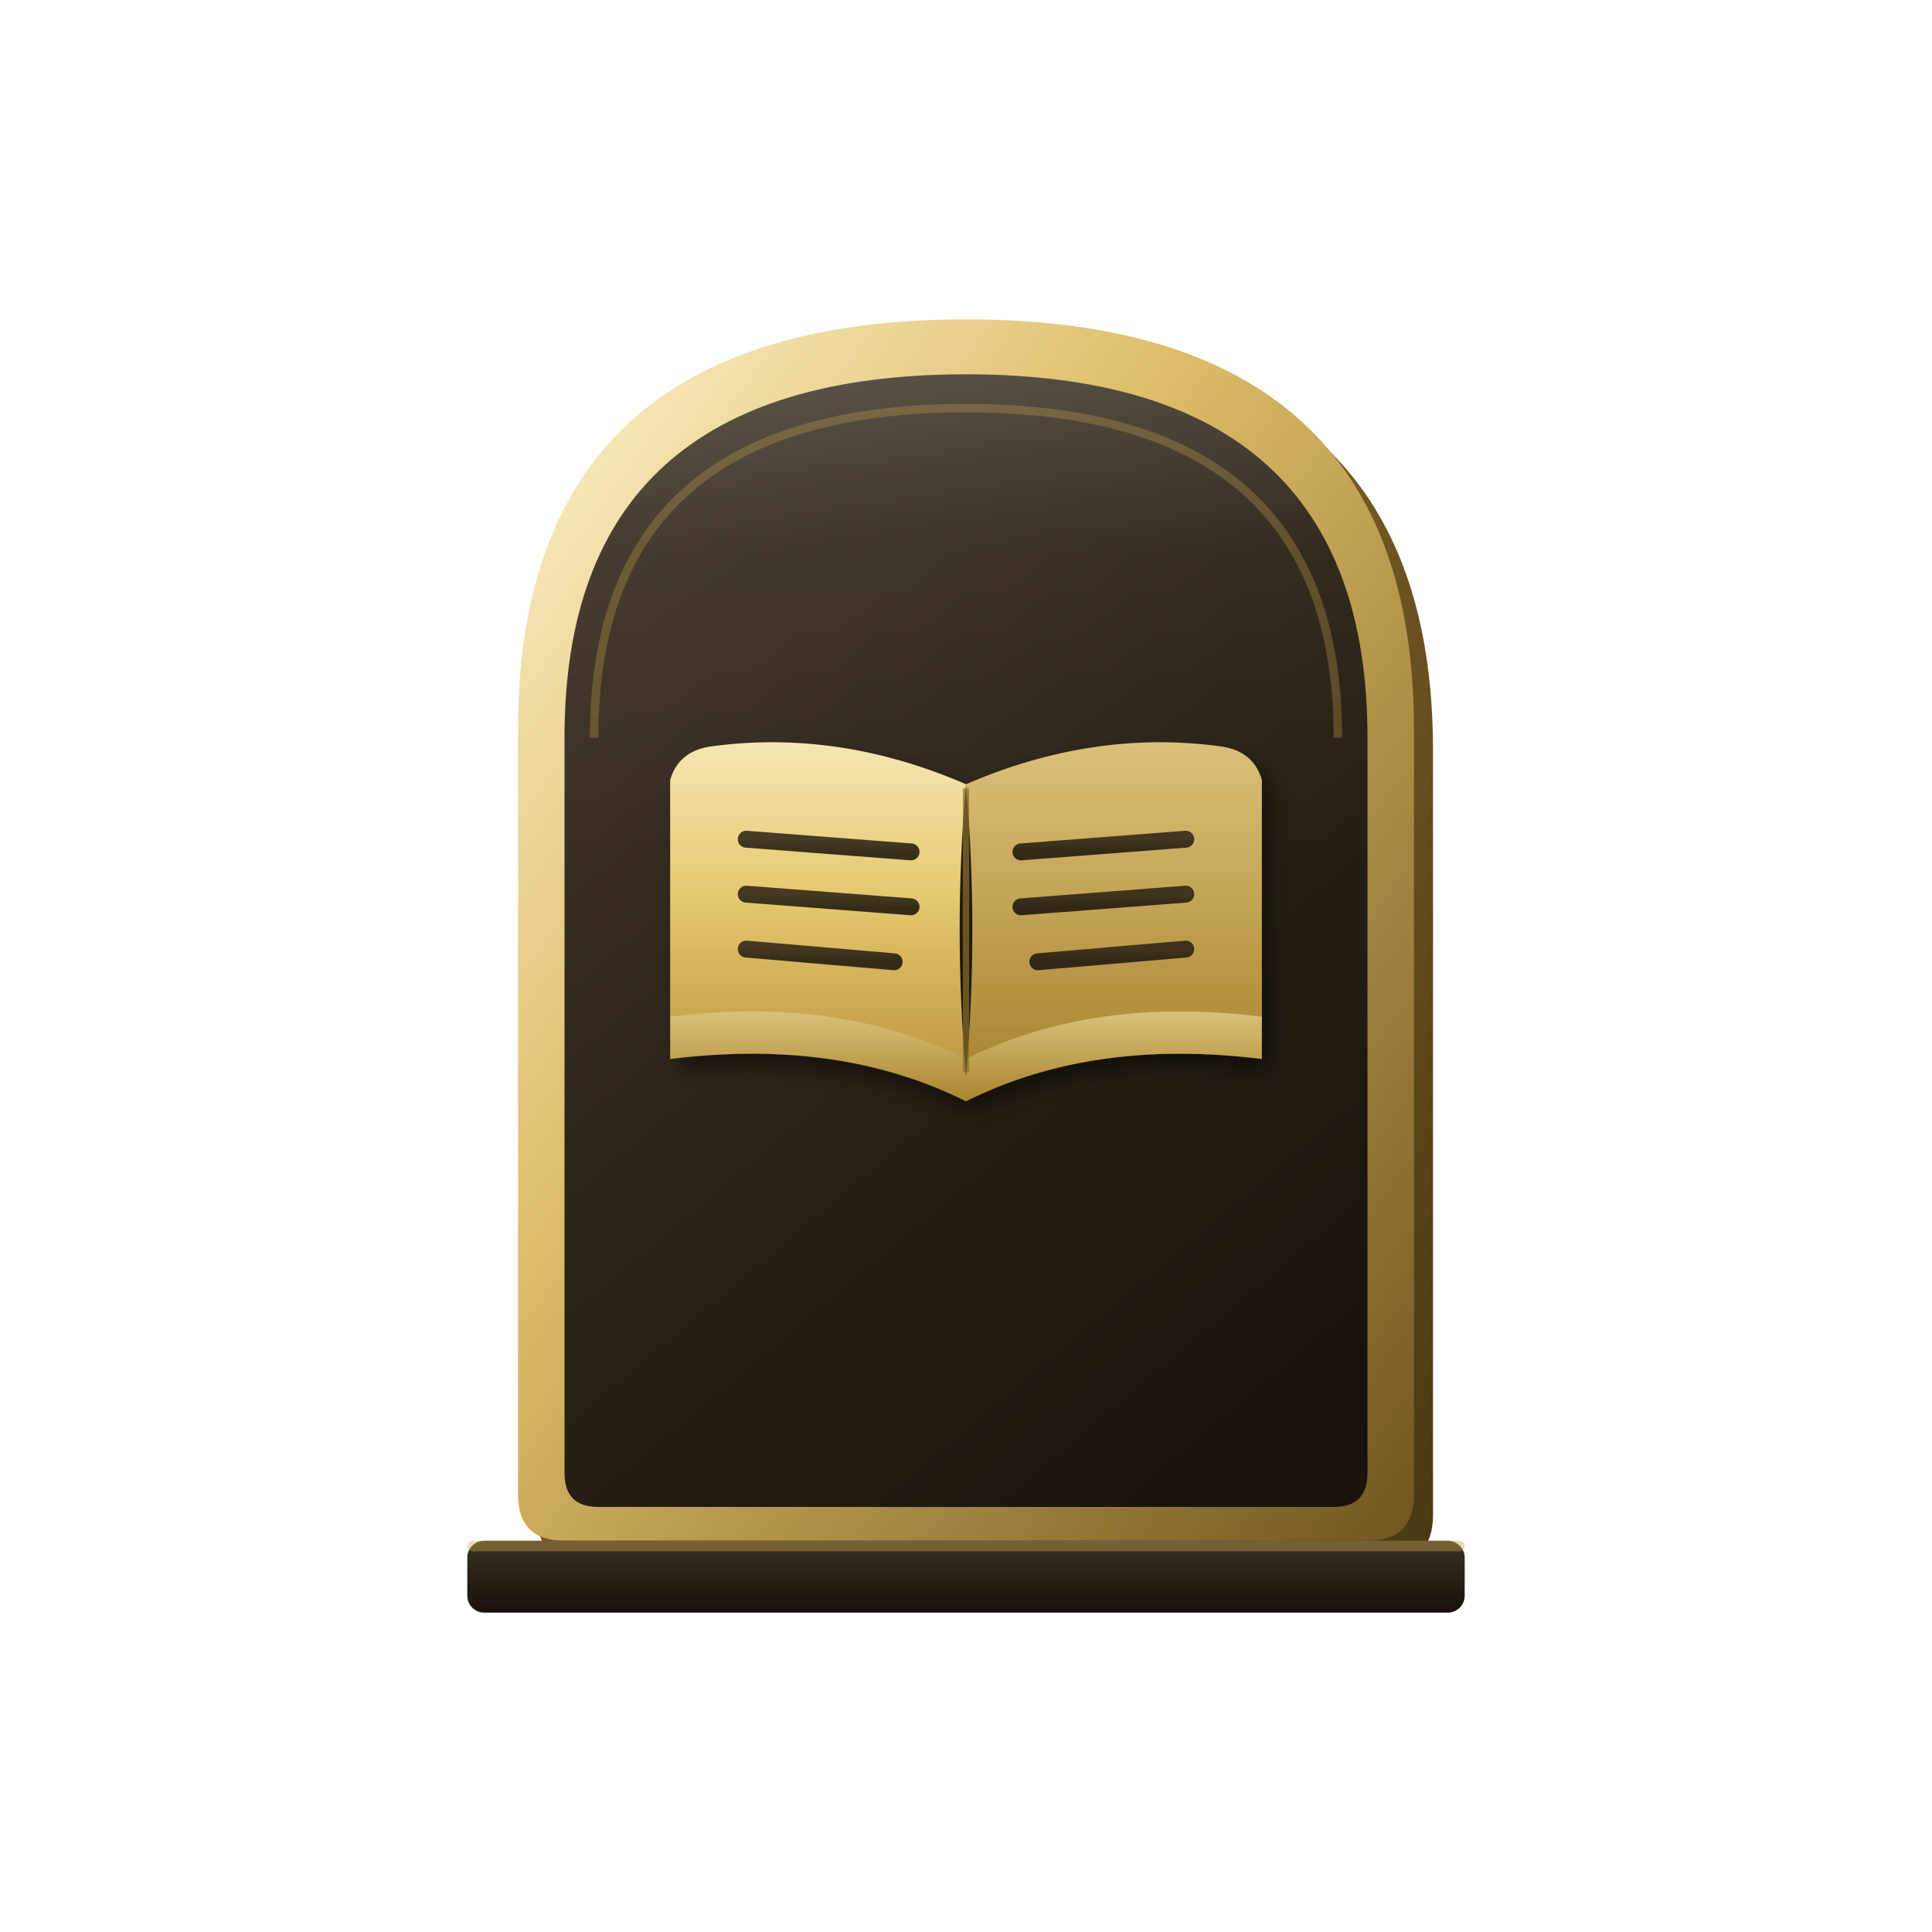
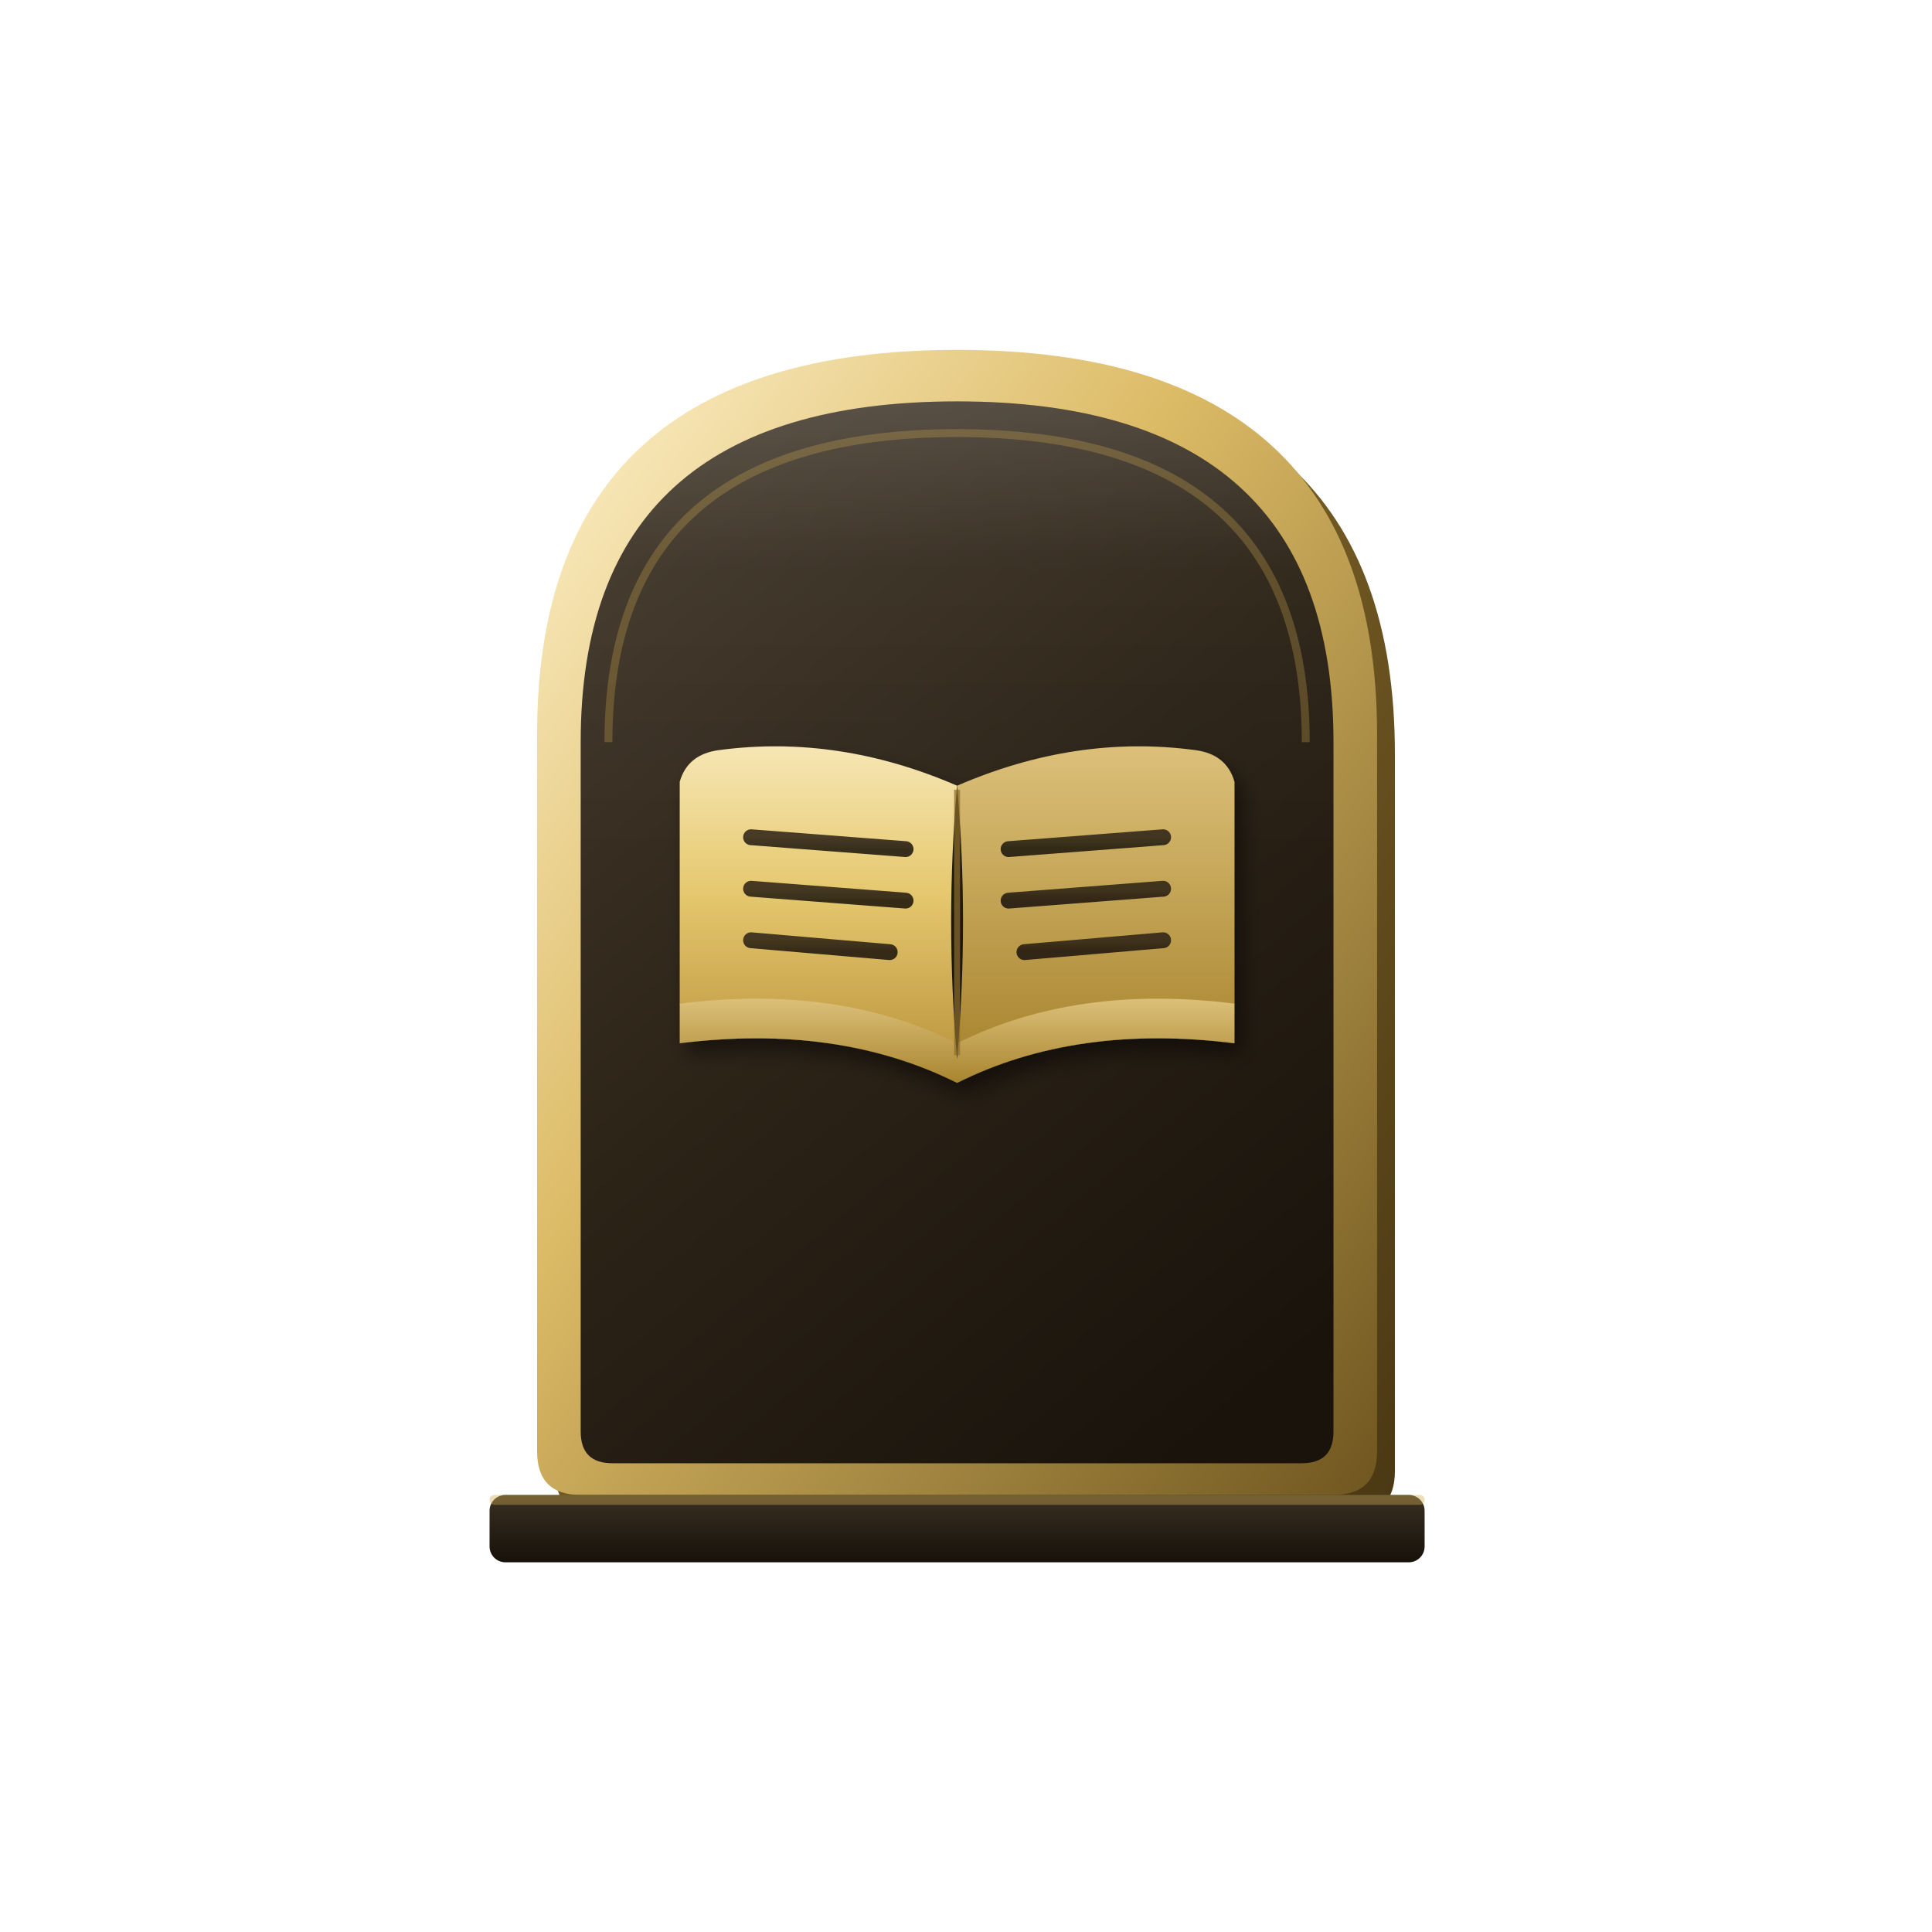
<svg xmlns="http://www.w3.org/2000/svg" width="1024" height="1024" viewBox="0 0 1024 1024">
  <defs>
    <linearGradient id="stoneFace2" x1="0.2" y1="0" x2="0.8" y2="1">
      <stop offset="0%" stop-color="#42382b" />
      <stop offset="48%" stop-color="#2c2317" />
      <stop offset="100%" stop-color="#19130c" />
    </linearGradient>
    <linearGradient id="stoneRim" x1="0" y1="0" x2="1" y2="1">
      <stop offset="0%" stop-color="#fff3cf" />
      <stop offset="40%" stop-color="#dcbb66" />
      <stop offset="100%" stop-color="#6f561f" />
    </linearGradient>
    <linearGradient id="stoneRimDark" x1="0" y1="0" x2="1" y2="1">
      <stop offset="0%" stop-color="#9a7a32" />
      <stop offset="100%" stop-color="#4a3814" />
    </linearGradient>
    <linearGradient id="book" x1="0" y1="0" x2="0" y2="1">
      <stop offset="0%" stop-color="#f6e6b4" />
      <stop offset="45%" stop-color="#e6c970" />
      <stop offset="100%" stop-color="#bd9740" />
    </linearGradient>
    <linearGradient id="bookDim" x1="0" y1="0" x2="0" y2="1">
      <stop offset="0%" stop-color="#dcc079" />
      <stop offset="100%" stop-color="#a8852f" />
    </linearGradient>
    <linearGradient id="bookInk" x1="0" y1="0" x2="0" y2="1">
      <stop offset="0%" stop-color="#2a2014" />
      <stop offset="100%" stop-color="#18120a" />
    </linearGradient>
    <linearGradient id="plinth" x1="0" y1="0" x2="0" y2="1">
      <stop offset="0%" stop-color="#3a3022" />
      <stop offset="100%" stop-color="#16110a" />
    </linearGradient>
    <linearGradient id="sheen" x1="0" y1="0" x2="0" y2="1">
      <stop offset="0%" stop-color="#ffffff" stop-opacity="0.14" />
      <stop offset="35%" stop-color="#ffffff" stop-opacity="0.03" />
      <stop offset="100%" stop-color="#ffffff" stop-opacity="0" />
    </linearGradient>
    <filter id="bookRaise" x="-30%" y="-30%" width="160%" height="160%">
      <feGaussianBlur in="SourceAlpha" stdDeviation="5" result="b" />
      <feOffset in="b" dx="4" dy="6" result="o" />
      <feFlood flood-color="#000000" flood-opacity="0.5" />
      <feComposite in2="o" operator="in" result="sh" />
      <feMerge>
        <feMergeNode in="sh" />
        <feMergeNode in="SourceGraphic" />
      </feMerge>
    </filter>
  </defs>
-   <g transform="translate(512,512) scale(1.12) translate(-512,-520)">
+   <g transform="translate(512,512) scale(1.05) translate(-516.5,-525)">
    <path d="M 300 470 L 300 408 Q 300 214 512 214 Q 724 214 724 408 L 724 770 Q 724 792 702 792 L 322 792 Q 300 792 300 770 Z" fill="url(#stoneRimDark)" transform="translate(9,10)" />
    <path d="M 300 470 L 300 408 Q 300 214 512 214 Q 724 214 724 408 L 724 770 Q 724 792 702 792 L 322 792 Q 300 792 300 770 Z" fill="url(#stoneRim)" />
    <path d="M 322 470 L 322 412 Q 322 240 512 240 Q 702 240 702 412 L 702 760 Q 702 776 686 776 L 338 776 Q 322 776 322 760 Z" fill="url(#stoneFace2)" />
    <path d="M 322 470 L 322 412 Q 322 240 512 240 Q 702 240 702 412 L 702 470 Z" fill="url(#sheen)" />
    <path d="M 336 412 Q 336 256 512 256 Q 688 256 688 412" fill="none" stroke="#cda94e" stroke-opacity="0.3" stroke-width="4" />
    <g filter="url(#bookRaise)" transform="translate(0,24)">
      <path d="M 512 410 Q 452 384 392 392 Q 376 394 372 408 L 372 520 Q 376 534 392 532 Q 452 524 512 548 Z" fill="url(#book)" />
      <path d="M 512 410 Q 572 384 632 392 Q 648 394 652 408 L 652 520 Q 648 534 632 532 Q 572 524 512 548 Z" fill="url(#bookDim)" />
      <path d="M 372 520 Q 452 510 512 540 Q 572 510 652 520 L 652 540 Q 572 530 512 560 Q 452 530 372 540 Z" fill="url(#bookDim)" />
      <path d="M 512 410 Q 506 478 512 548 Q 518 478 512 410 Z" fill="url(#bookInk)" />
      <line x1="512" y1="412" x2="512" y2="546" stroke="#8a6c2a" stroke-width="3" opacity="0.7" />
      <g stroke="url(#bookInk)" stroke-width="8" stroke-linecap="round" opacity="0.85">
        <line x1="408" y1="436" x2="486" y2="442" />
        <line x1="408" y1="462" x2="486" y2="468" />
        <line x1="408" y1="488" x2="478" y2="494" />
        <line x1="538" y1="442" x2="616" y2="436" />
        <line x1="538" y1="468" x2="616" y2="462" />
        <line x1="546" y1="494" x2="616" y2="488" />
      </g>
    </g>
    <rect x="276" y="792" width="472" height="34" rx="8" fill="url(#plinth)" />
    <rect x="276" y="792" width="472" height="5" rx="2.5" fill="#cda94e" opacity="0.4" />
  </g>
</svg>
